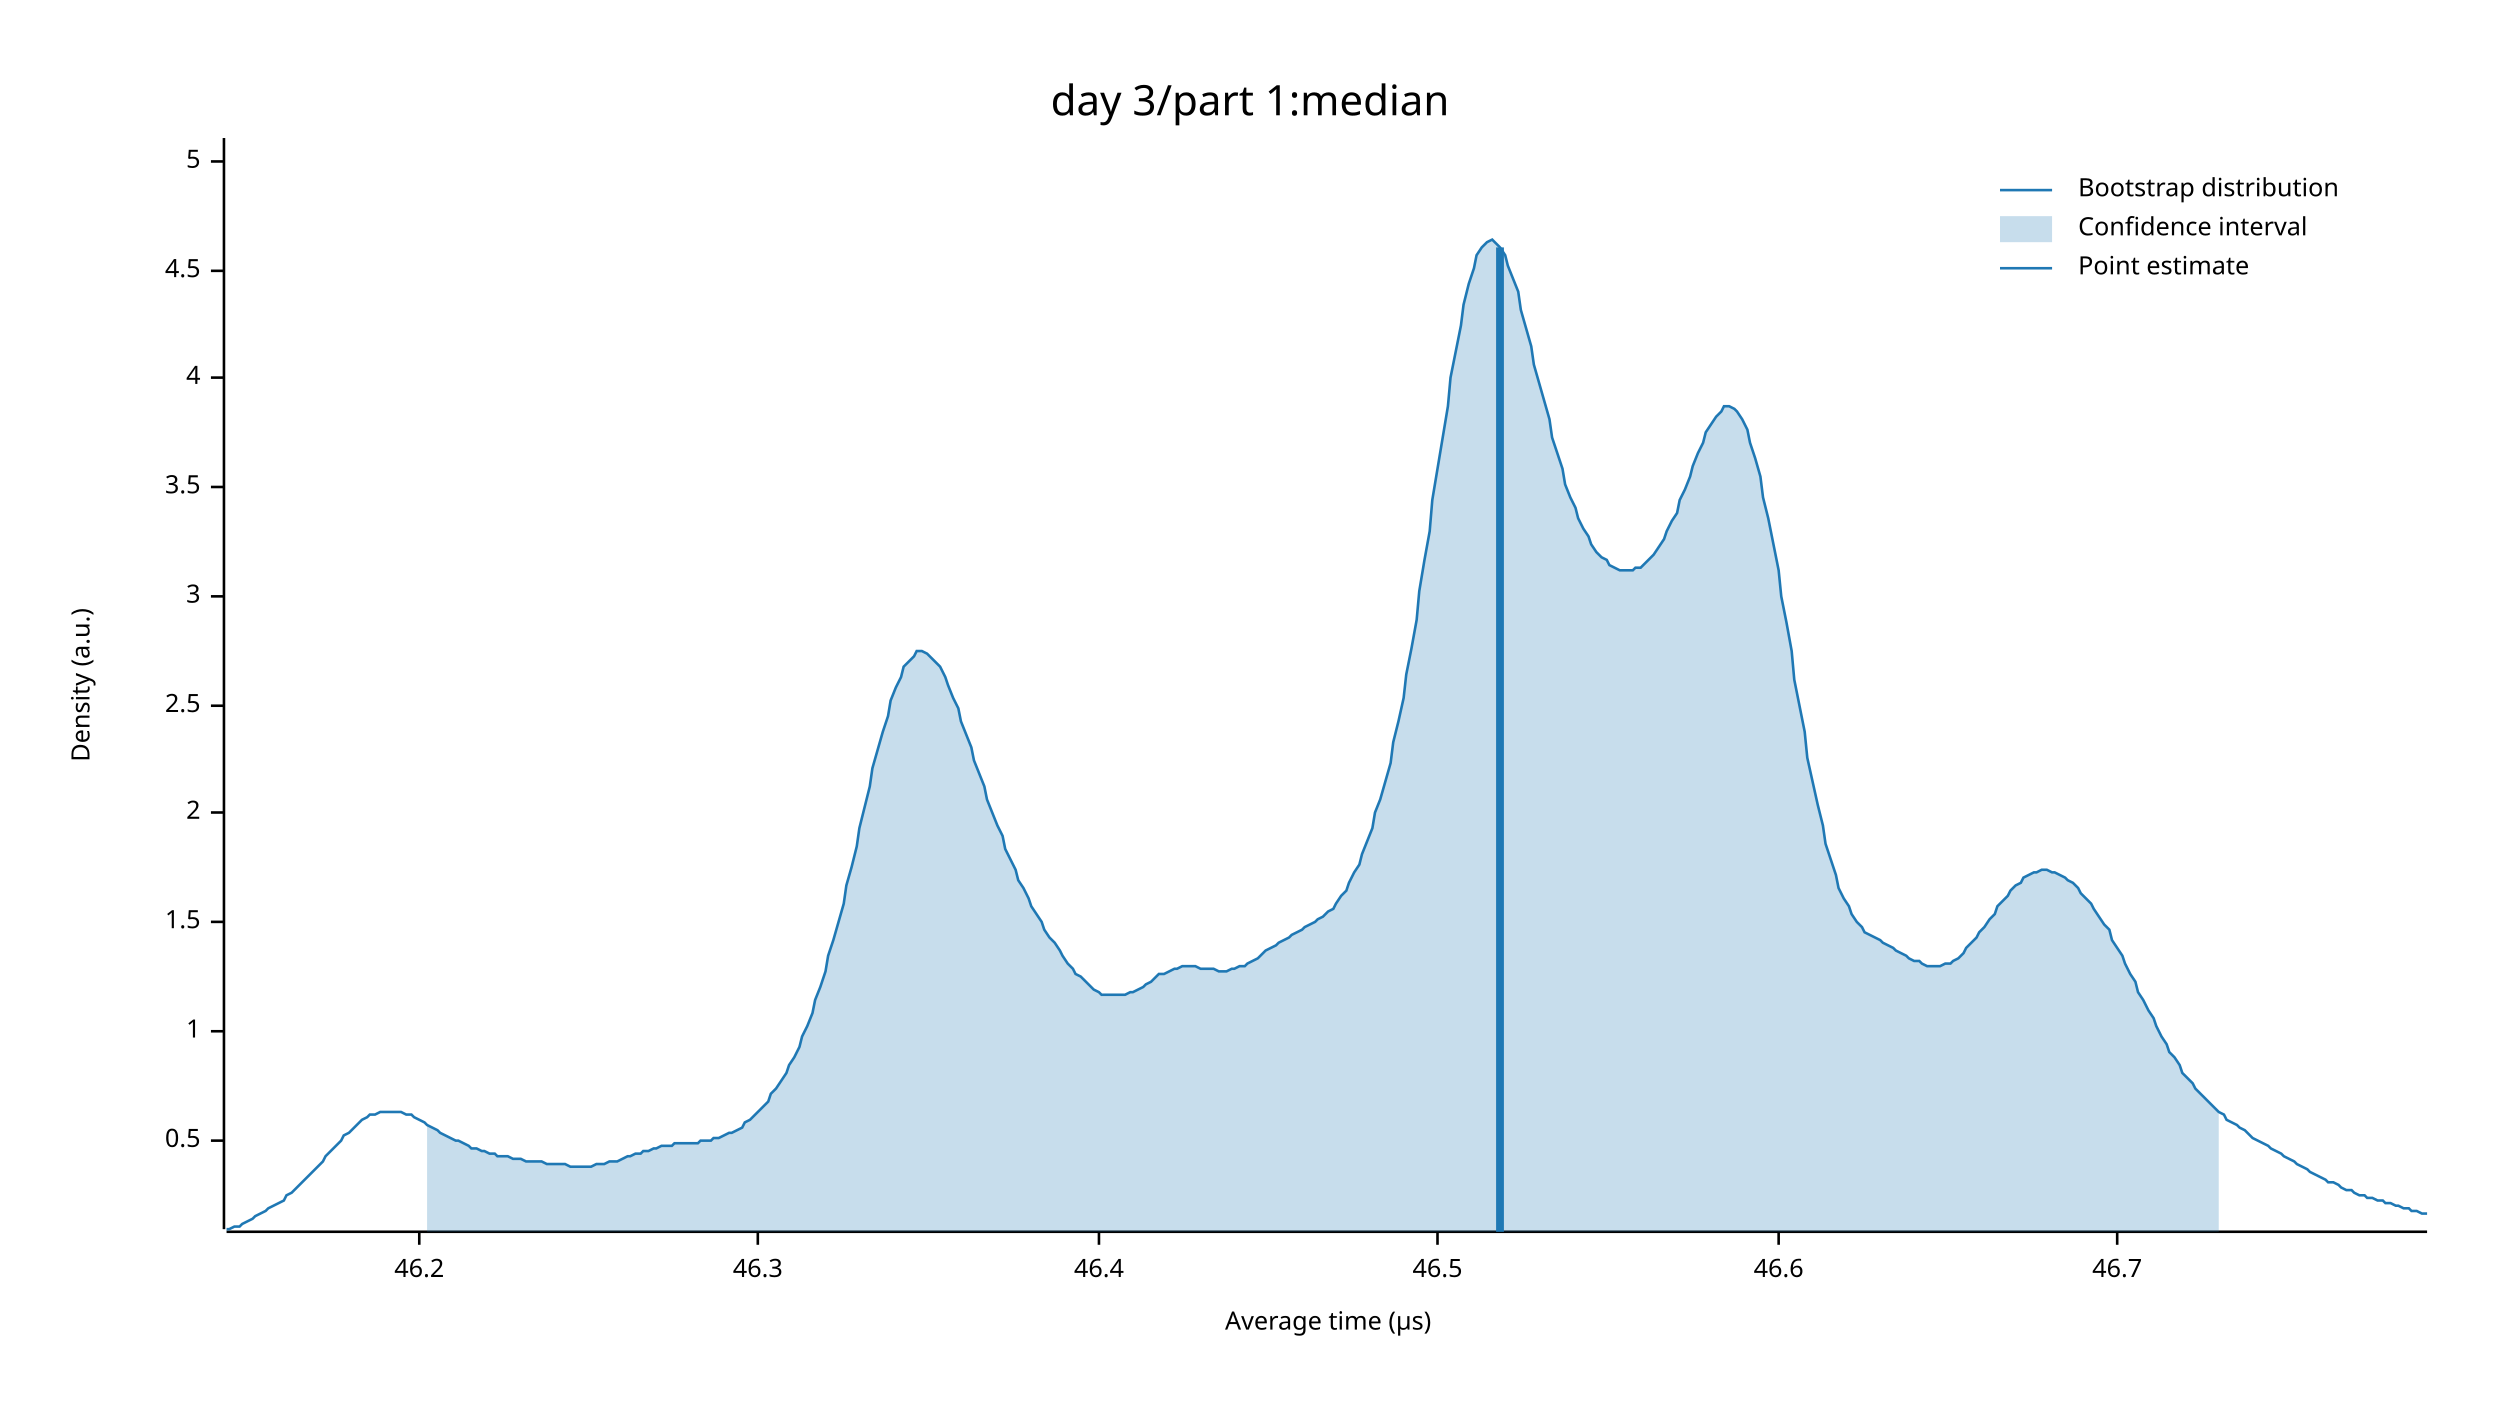
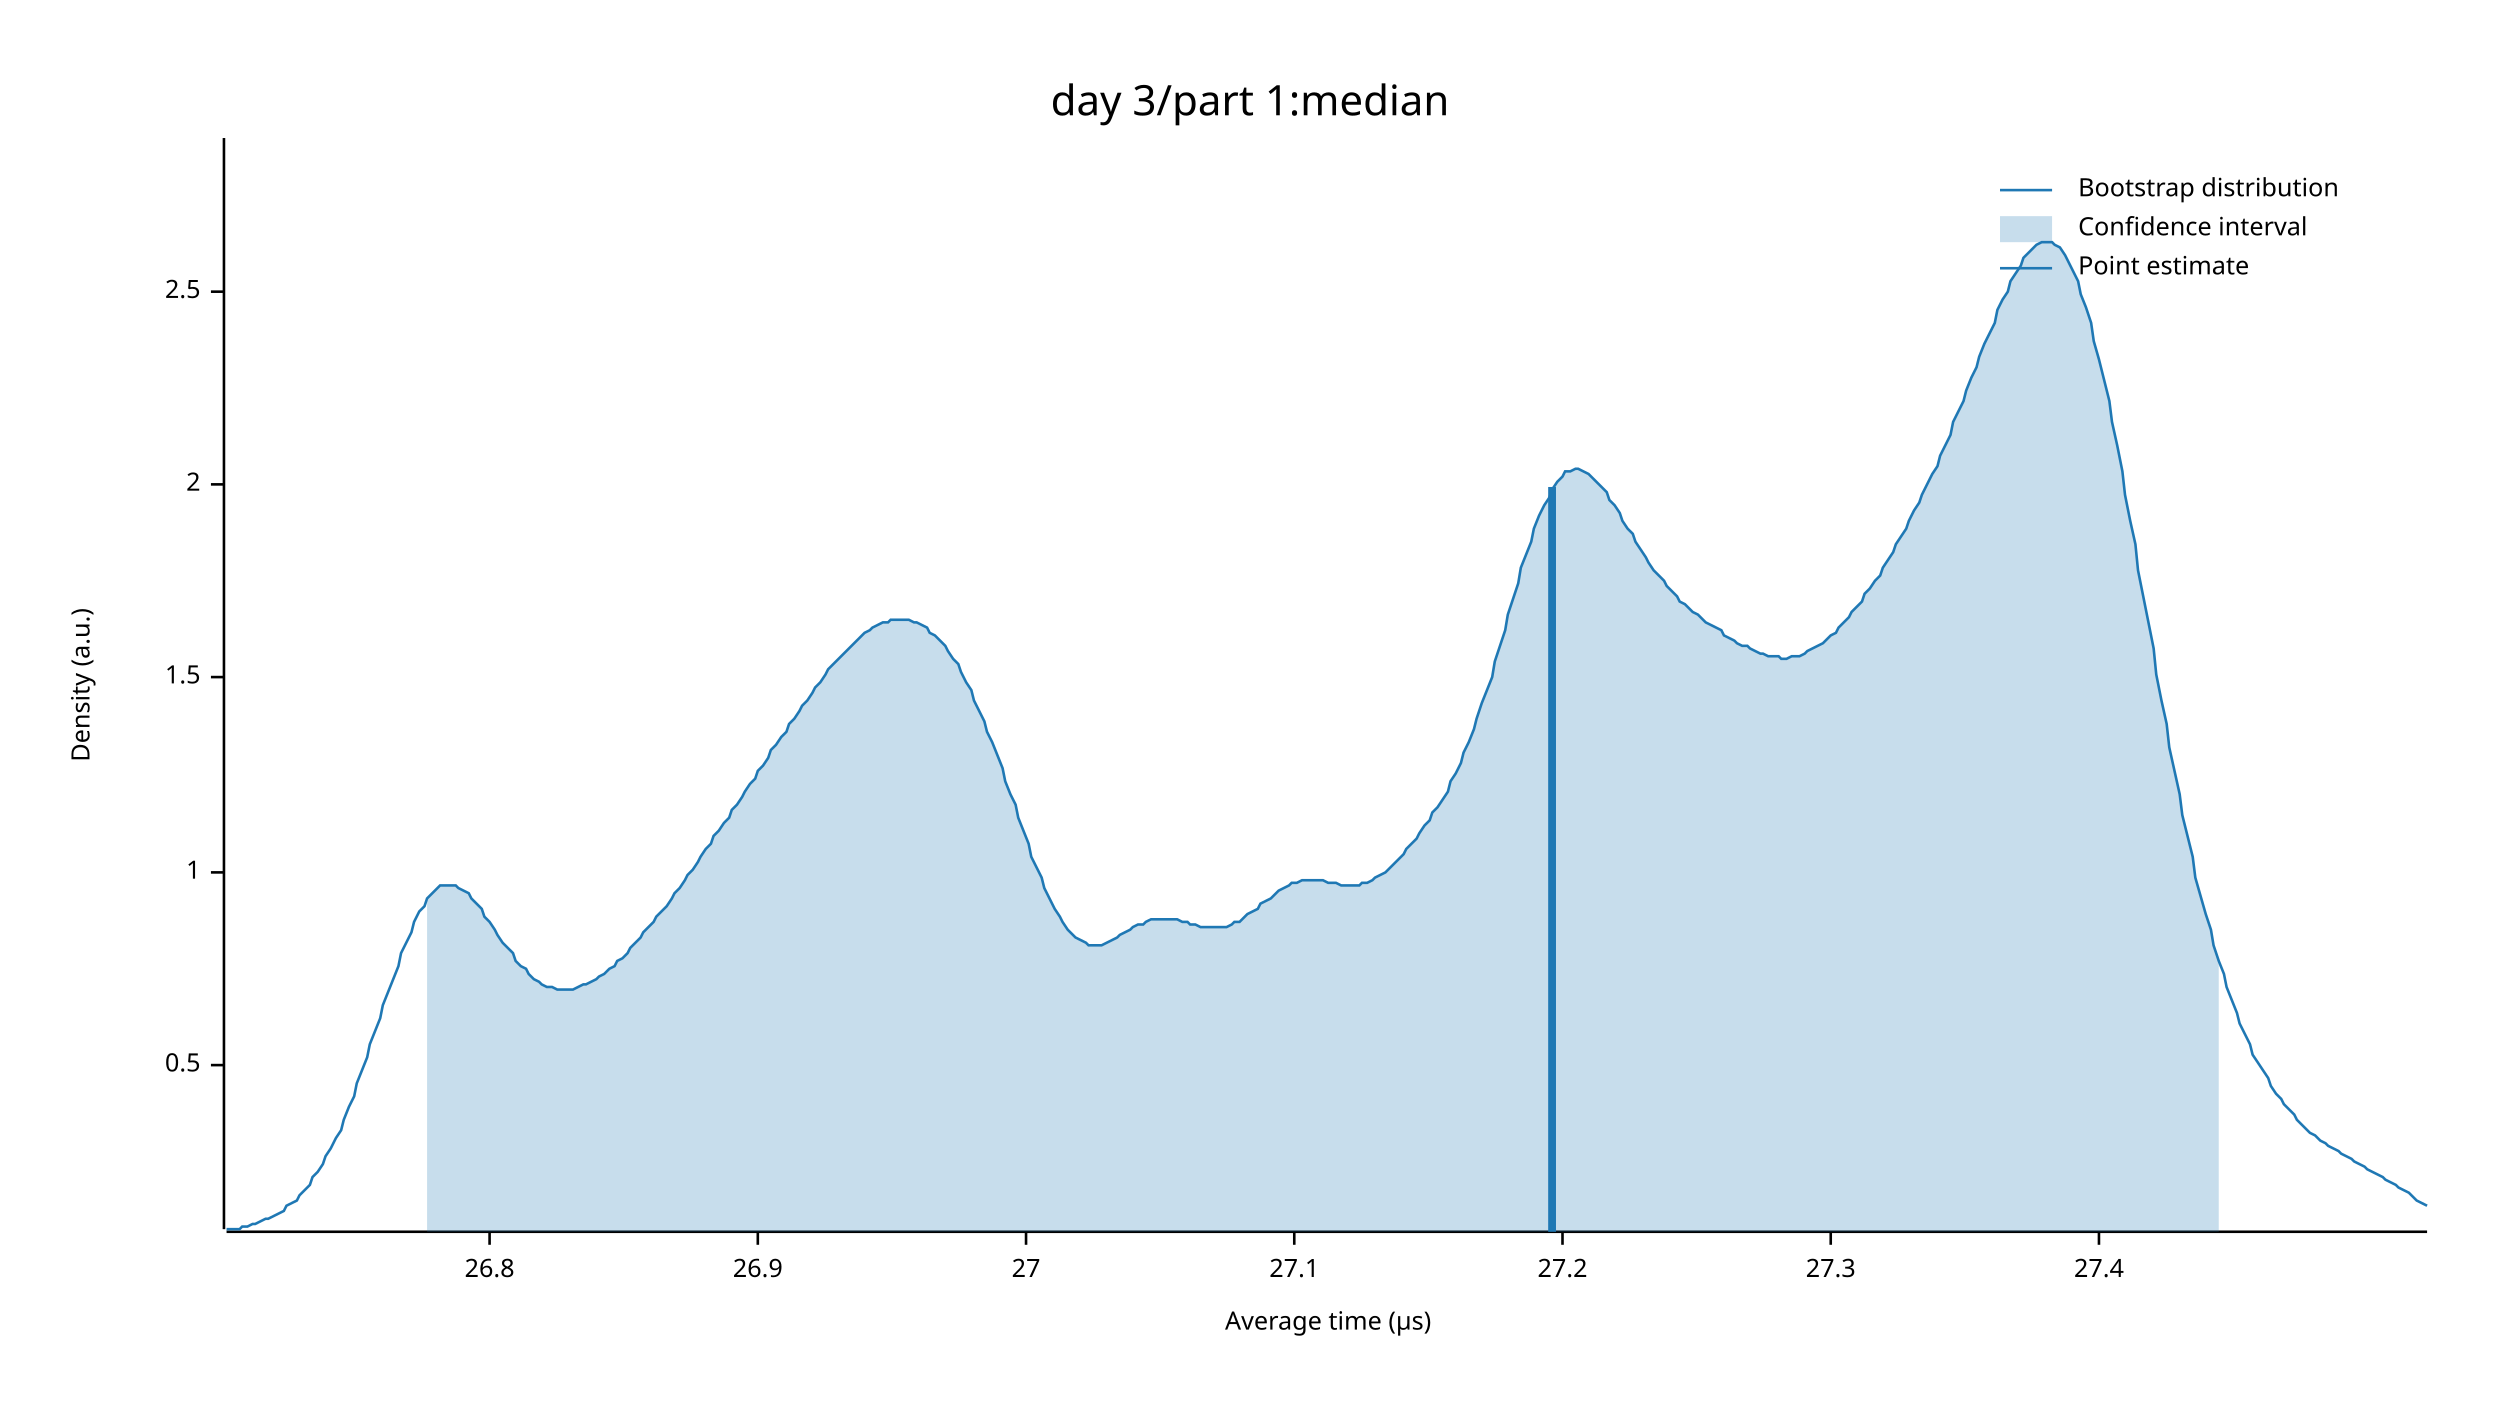
<svg xmlns="http://www.w3.org/2000/svg" width="960" height="540" viewBox="0 0 960 540">
  <text x="480" y="32" dy="0.76em" text-anchor="middle" font-family="sans-serif" font-size="16.129" opacity="1" fill="#000000">
day 3/part 1:median
</text>
  <text x="27" y="263" dy="0.76em" text-anchor="middle" font-family="sans-serif" font-size="9.677" opacity="1" fill="#000000" transform="rotate(270, 27, 263)">
Density (a.u.)
</text>
  <text x="510" y="513" dy="-0.5ex" text-anchor="middle" font-family="sans-serif" font-size="9.677" opacity="1" fill="#000000">
Average time (µs)
</text>
  <polyline fill="none" opacity="1" stroke="#000000" stroke-width="1" points="86,53 86,472 " />
-   <text x="77" y="438" dy="0.5ex" text-anchor="end" font-family="sans-serif" font-size="9.677" opacity="1" fill="#000000">
+   <text x="77" y="409" dy="0.5ex" text-anchor="end" font-family="sans-serif" font-size="9.677" opacity="1" fill="#000000">
0.5
</text>
-   <polyline fill="none" opacity="1" stroke="#000000" stroke-width="1" points="81,438 86,438 " />
-   <text x="77" y="396" dy="0.5ex" text-anchor="end" font-family="sans-serif" font-size="9.677" opacity="1" fill="#000000">
+   <polyline fill="none" opacity="1" stroke="#000000" stroke-width="1" points="81,409 86,409 " />
+   <text x="77" y="335" dy="0.5ex" text-anchor="end" font-family="sans-serif" font-size="9.677" opacity="1" fill="#000000">
1
</text>
-   <polyline fill="none" opacity="1" stroke="#000000" stroke-width="1" points="81,396 86,396 " />
-   <text x="77" y="354" dy="0.5ex" text-anchor="end" font-family="sans-serif" font-size="9.677" opacity="1" fill="#000000">
+   <polyline fill="none" opacity="1" stroke="#000000" stroke-width="1" points="81,335 86,335 " />
+   <text x="77" y="260" dy="0.5ex" text-anchor="end" font-family="sans-serif" font-size="9.677" opacity="1" fill="#000000">
1.5
</text>
-   <polyline fill="none" opacity="1" stroke="#000000" stroke-width="1" points="81,354 86,354 " />
-   <text x="77" y="312" dy="0.5ex" text-anchor="end" font-family="sans-serif" font-size="9.677" opacity="1" fill="#000000">
+   <polyline fill="none" opacity="1" stroke="#000000" stroke-width="1" points="81,260 86,260 " />
+   <text x="77" y="186" dy="0.5ex" text-anchor="end" font-family="sans-serif" font-size="9.677" opacity="1" fill="#000000">
2
</text>
-   <polyline fill="none" opacity="1" stroke="#000000" stroke-width="1" points="81,312 86,312 " />
-   <text x="77" y="271" dy="0.5ex" text-anchor="end" font-family="sans-serif" font-size="9.677" opacity="1" fill="#000000">
+   <polyline fill="none" opacity="1" stroke="#000000" stroke-width="1" points="81,186 86,186 " />
+   <text x="77" y="112" dy="0.5ex" text-anchor="end" font-family="sans-serif" font-size="9.677" opacity="1" fill="#000000">
2.5
</text>
-   <polyline fill="none" opacity="1" stroke="#000000" stroke-width="1" points="81,271 86,271 " />
-   <text x="77" y="229" dy="0.5ex" text-anchor="end" font-family="sans-serif" font-size="9.677" opacity="1" fill="#000000">
- 3
+   <polyline fill="none" opacity="1" stroke="#000000" stroke-width="1" points="81,112 86,112 " />
+   <polyline fill="none" opacity="1" stroke="#000000" stroke-width="1" points="87,473 932,473 " />
+   <text x="188" y="483" dy="0.76em" text-anchor="middle" font-family="sans-serif" font-size="9.677" opacity="1" fill="#000000">
+ 26.8
</text>
-   <polyline fill="none" opacity="1" stroke="#000000" stroke-width="1" points="81,229 86,229 " />
-   <text x="77" y="187" dy="0.5ex" text-anchor="end" font-family="sans-serif" font-size="9.677" opacity="1" fill="#000000">
- 3.5
- </text>
-   <polyline fill="none" opacity="1" stroke="#000000" stroke-width="1" points="81,187 86,187 " />
-   <text x="77" y="145" dy="0.5ex" text-anchor="end" font-family="sans-serif" font-size="9.677" opacity="1" fill="#000000">
- 4
- </text>
-   <polyline fill="none" opacity="1" stroke="#000000" stroke-width="1" points="81,145 86,145 " />
-   <text x="77" y="104" dy="0.5ex" text-anchor="end" font-family="sans-serif" font-size="9.677" opacity="1" fill="#000000">
- 4.5
- </text>
-   <polyline fill="none" opacity="1" stroke="#000000" stroke-width="1" points="81,104 86,104 " />
-   <text x="77" y="62" dy="0.5ex" text-anchor="end" font-family="sans-serif" font-size="9.677" opacity="1" fill="#000000">
- 5
- </text>
-   <polyline fill="none" opacity="1" stroke="#000000" stroke-width="1" points="81,62 86,62 " />
-   <polyline fill="none" opacity="1" stroke="#000000" stroke-width="1" points="87,473 932,473 " />
-   <text x="161" y="483" dy="0.76em" text-anchor="middle" font-family="sans-serif" font-size="9.677" opacity="1" fill="#000000">
- 46.2
- </text>
-   <polyline fill="none" opacity="1" stroke="#000000" stroke-width="1" points="161,473 161,478 " />
+   <polyline fill="none" opacity="1" stroke="#000000" stroke-width="1" points="188,473 188,478 " />
  <text x="291" y="483" dy="0.76em" text-anchor="middle" font-family="sans-serif" font-size="9.677" opacity="1" fill="#000000">
- 46.3
+ 26.9
</text>
  <polyline fill="none" opacity="1" stroke="#000000" stroke-width="1" points="291,473 291,478 " />
-   <text x="422" y="483" dy="0.76em" text-anchor="middle" font-family="sans-serif" font-size="9.677" opacity="1" fill="#000000">
- 46.4
+   <text x="394" y="483" dy="0.76em" text-anchor="middle" font-family="sans-serif" font-size="9.677" opacity="1" fill="#000000">
+ 27
</text>
-   <polyline fill="none" opacity="1" stroke="#000000" stroke-width="1" points="422,473 422,478 " />
-   <text x="552" y="483" dy="0.76em" text-anchor="middle" font-family="sans-serif" font-size="9.677" opacity="1" fill="#000000">
- 46.5
+   <polyline fill="none" opacity="1" stroke="#000000" stroke-width="1" points="394,473 394,478 " />
+   <text x="497" y="483" dy="0.76em" text-anchor="middle" font-family="sans-serif" font-size="9.677" opacity="1" fill="#000000">
+ 27.1
</text>
-   <polyline fill="none" opacity="1" stroke="#000000" stroke-width="1" points="552,473 552,478 " />
-   <text x="683" y="483" dy="0.76em" text-anchor="middle" font-family="sans-serif" font-size="9.677" opacity="1" fill="#000000">
- 46.6
+   <polyline fill="none" opacity="1" stroke="#000000" stroke-width="1" points="497,473 497,478 " />
+   <text x="600" y="483" dy="0.76em" text-anchor="middle" font-family="sans-serif" font-size="9.677" opacity="1" fill="#000000">
+ 27.2
</text>
-   <polyline fill="none" opacity="1" stroke="#000000" stroke-width="1" points="683,473 683,478 " />
-   <text x="813" y="483" dy="0.76em" text-anchor="middle" font-family="sans-serif" font-size="9.677" opacity="1" fill="#000000">
- 46.7
+   <polyline fill="none" opacity="1" stroke="#000000" stroke-width="1" points="600,473 600,478 " />
+   <text x="703" y="483" dy="0.76em" text-anchor="middle" font-family="sans-serif" font-size="9.677" opacity="1" fill="#000000">
+ 27.3
</text>
-   <polyline fill="none" opacity="1" stroke="#000000" stroke-width="1" points="813,473 813,478 " />
-   <polyline fill="none" opacity="1" stroke="#1F78B4" stroke-width="1" points="87,472 88,472 90,471 92,471 93,470 95,469 97,468 98,467 100,466 102,465 103,464 105,463 107,462 109,461 110,459 112,458 114,456 115,455 117,453 119,451 120,450 122,448 124,446 125,444 127,442 129,440 131,438 132,436 134,435 136,433 137,432 139,430 141,429 142,428 144,428 146,427 147,427 149,427 151,427 153,427 154,427 156,428 158,428 159,429 161,430 163,431 164,432 166,433 168,434 169,435 171,436 173,437 175,438 176,438 178,439 180,440 181,441 183,441 185,442 186,442 188,443 190,443 191,444 193,444 195,444 197,445 198,445 200,445 202,446 203,446 205,446 207,446 208,446 210,447 212,447 214,447 215,447 217,447 219,448 220,448 222,448 224,448 225,448 227,448 229,447 230,447 232,447 234,446 236,446 237,446 239,445 241,444 242,444 244,443 246,443 247,442 249,442 251,441 252,441 254,440 256,440 258,440 259,439 261,439 263,439 264,439 266,439 268,439 269,438 271,438 273,438 274,437 276,437 278,436 280,435 281,435 283,434 285,433 286,431 288,430 290,428 291,427 293,425 295,423 296,420 298,418 300,415 302,412 303,409 305,406 307,402 308,398 310,394 312,389 313,384 315,379 317,373 318,367 320,361 322,354 324,347 325,340 327,333 329,325 330,318 332,310 334,302 335,295 337,288 339,281 341,275 342,269 344,264 346,260 347,256 349,254 351,252 352,250 354,250 356,251 357,252 359,254 361,256 363,260 364,263 366,268 368,272 369,277 371,282 373,287 374,292 376,297 378,302 379,307 381,312 383,317 385,321 386,326 388,330 390,334 391,338 393,341 395,345 396,348 398,351 400,354 401,357 403,360 405,362 407,365 408,367 410,370 412,372 413,374 415,375 417,377 418,378 420,380 422,381 423,382 425,382 427,382 429,382 430,382 432,382 434,381 435,381 437,380 439,379 440,378 442,377 444,375 445,374 447,374 449,373 451,372 452,372 454,371 456,371 457,371 459,371 461,372 462,372 464,372 466,372 468,373 469,373 471,373 473,372 474,372 476,371 478,371 479,370 481,369 483,368 484,367 486,365 488,364 490,363 491,362 493,361 495,360 496,359 498,358 500,357 501,356 503,355 505,354 506,353 508,352 510,350 512,349 513,347 515,344 517,342 518,339 520,335 522,332 523,328 525,323 527,318 528,312 530,307 532,300 534,293 535,285 537,277 539,268 540,259 542,249 544,238 545,227 547,215 549,204 550,192 552,180 554,168 556,156 557,145 559,135 561,125 562,117 564,109 566,103 567,98 569,95 571,93 573,92 574,93 576,95 578,98 579,102 581,107 583,112 584,119 586,126 588,133 589,140 591,147 593,154 595,161 596,168 598,174 600,180 601,186 603,191 605,195 606,199 608,203 610,206 611,209 613,212 615,214 617,215 618,217 620,218 622,219 623,219 625,219 627,219 628,218 630,218 632,216 633,215 635,213 637,210 639,207 640,204 642,200 644,197 645,192 647,188 649,183 650,179 652,174 654,170 655,166 657,163 659,160 661,158 662,156 664,156 666,157 667,158 669,161 671,165 672,170 674,176 676,183 677,191 679,199 681,209 683,219 684,229 686,239 688,250 689,261 691,271 693,281 694,291 696,300 698,309 700,317 701,324 703,330 705,336 706,341 708,345 710,348 711,351 713,354 715,356 716,358 718,359 720,360 722,361 723,362 725,363 727,364 728,365 730,366 732,367 733,368 735,369 737,369 738,370 740,371 742,371 744,371 745,371 747,370 749,370 750,369 752,368 754,366 755,364 757,362 759,360 760,358 762,356 764,353 766,351 767,348 769,346 771,344 772,342 774,340 776,339 777,337 779,336 781,335 782,335 784,334 786,334 788,335 789,335 791,336 793,337 794,338 796,339 798,341 799,343 801,345 803,347 804,349 806,352 808,355 810,357 811,361 813,364 815,367 816,370 818,374 820,377 821,381 823,384 825,388 827,391 828,394 830,398 832,401 833,404 835,406 837,409 838,412 840,414 842,416 843,418 845,420 847,422 849,424 850,425 852,427 854,428 855,430 857,431 859,432 860,433 862,434 864,436 865,437 867,438 869,439 871,440 872,441 874,442 876,443 877,444 879,445 881,446 882,447 884,448 886,449 887,450 889,451 891,452 893,453 894,454 896,454 898,455 899,456 901,457 903,457 904,458 906,459 908,459 909,460 911,460 913,461 915,461 916,462 918,462 920,463 921,463 923,464 925,464 926,465 928,465 930,466 932,466 " />
-   <polygon opacity="0.25" fill="#1F78B4" points="164,432 166,433 168,434 169,435 171,436 173,437 175,438 176,438 178,439 180,440 181,441 183,441 185,442 186,442 188,443 190,443 191,444 193,444 195,444 197,445 198,445 200,445 202,446 203,446 205,446 207,446 208,446 210,447 212,447 214,447 215,447 217,447 219,448 220,448 222,448 224,448 225,448 227,448 229,447 230,447 232,447 234,446 236,446 237,446 239,445 241,444 242,444 244,443 246,443 247,442 249,442 251,441 252,441 254,440 256,440 258,440 259,439 261,439 263,439 264,439 266,439 268,439 269,438 271,438 273,438 274,437 276,437 278,436 280,435 281,435 283,434 285,433 286,431 288,430 290,428 291,427 293,425 295,423 296,420 298,418 300,415 302,412 303,409 305,406 307,402 308,398 310,394 312,389 313,384 315,379 317,373 318,367 320,361 322,354 324,347 325,340 327,333 329,325 330,318 332,310 334,302 335,295 337,288 339,281 341,275 342,269 344,264 346,260 347,256 349,254 351,252 352,250 354,250 356,251 357,252 359,254 361,256 363,260 364,263 366,268 368,272 369,277 371,282 373,287 374,292 376,297 378,302 379,307 381,312 383,317 385,321 386,326 388,330 390,334 391,338 393,341 395,345 396,348 398,351 400,354 401,357 403,360 405,362 407,365 408,367 410,370 412,372 413,374 415,375 417,377 418,378 420,380 422,381 423,382 425,382 427,382 429,382 430,382 432,382 434,381 435,381 437,380 439,379 440,378 442,377 444,375 445,374 447,374 449,373 451,372 452,372 454,371 456,371 457,371 459,371 461,372 462,372 464,372 466,372 468,373 469,373 471,373 473,372 474,372 476,371 478,371 479,370 481,369 483,368 484,367 486,365 488,364 490,363 491,362 493,361 495,360 496,359 498,358 500,357 501,356 503,355 505,354 506,353 508,352 510,350 512,349 513,347 515,344 517,342 518,339 520,335 522,332 523,328 525,323 527,318 528,312 530,307 532,300 534,293 535,285 537,277 539,268 540,259 542,249 544,238 545,227 547,215 549,204 550,192 552,180 554,168 556,156 557,145 559,135 561,125 562,117 564,109 566,103 567,98 569,95 571,93 573,92 574,93 576,95 578,98 579,102 581,107 583,112 584,119 586,126 588,133 589,140 591,147 593,154 595,161 596,168 598,174 600,180 601,186 603,191 605,195 606,199 608,203 610,206 611,209 613,212 615,214 617,215 618,217 620,218 622,219 623,219 625,219 627,219 628,218 630,218 632,216 633,215 635,213 637,210 639,207 640,204 642,200 644,197 645,192 647,188 649,183 650,179 652,174 654,170 655,166 657,163 659,160 661,158 662,156 664,156 666,157 667,158 669,161 671,165 672,170 674,176 676,183 677,191 679,199 681,209 683,219 684,229 686,239 688,250 689,261 691,271 693,281 694,291 696,300 698,309 700,317 701,324 703,330 705,336 706,341 708,345 710,348 711,351 713,354 715,356 716,358 718,359 720,360 722,361 723,362 725,363 727,364 728,365 730,366 732,367 733,368 735,369 737,369 738,370 740,371 742,371 744,371 745,371 747,370 749,370 750,369 752,368 754,366 755,364 757,362 759,360 760,358 762,356 764,353 766,351 767,348 769,346 771,344 772,342 774,340 776,339 777,337 779,336 781,335 782,335 784,334 786,334 788,335 789,335 791,336 793,337 794,338 796,339 798,341 799,343 801,345 803,347 804,349 806,352 808,355 810,357 811,361 813,364 815,367 816,370 818,374 820,377 821,381 823,384 825,388 827,391 828,394 830,398 832,401 833,404 835,406 837,409 838,412 840,414 842,416 843,418 845,420 847,422 849,424 850,425 852,427 852,473 164,473 " />
-   <polyline fill="none" opacity="1" stroke="#1F78B4" stroke-width="3" points="576,473 576,95 " />
+   <polyline fill="none" opacity="1" stroke="#000000" stroke-width="1" points="703,473 703,478 " />
+   <text x="806" y="483" dy="0.76em" text-anchor="middle" font-family="sans-serif" font-size="9.677" opacity="1" fill="#000000">
+ 27.4
+ </text>
+   <polyline fill="none" opacity="1" stroke="#000000" stroke-width="1" points="806,473 806,478 " />
+   <polyline fill="none" opacity="1" stroke="#1F78B4" stroke-width="1" points="87,472 88,472 90,472 92,472 93,471 95,471 97,470 98,470 100,469 102,468 103,468 105,467 107,466 109,465 110,463 112,462 114,461 115,459 117,457 119,455 120,452 122,450 124,447 125,444 127,441 129,437 131,434 132,430 134,425 136,421 137,416 139,411 141,406 142,401 144,396 146,391 147,386 149,381 151,376 153,371 154,366 156,362 158,358 159,354 161,350 163,348 164,345 166,343 168,341 169,340 171,340 173,340 175,340 176,341 178,342 180,343 181,345 183,347 185,349 186,352 188,354 190,357 191,359 193,362 195,364 197,366 198,369 200,371 202,372 203,374 205,376 207,377 208,378 210,379 212,379 214,380 215,380 217,380 219,380 220,380 222,379 224,378 225,378 227,377 229,376 230,375 232,374 234,372 236,371 237,369 239,368 241,366 242,364 244,362 246,360 247,358 249,356 251,354 252,352 254,350 256,348 258,345 259,343 261,341 263,338 264,336 266,334 268,331 269,329 271,326 273,324 274,321 276,319 278,316 280,314 281,311 283,309 285,306 286,304 288,301 290,299 291,296 293,294 295,291 296,288 298,286 300,283 302,281 303,278 305,276 307,273 308,271 310,269 312,266 313,264 315,262 317,259 318,257 320,255 322,253 324,251 325,250 327,248 329,246 330,245 332,243 334,242 335,241 337,240 339,239 341,239 342,238 344,238 346,238 347,238 349,238 351,239 352,239 354,240 356,241 357,243 359,244 361,246 363,248 364,250 366,253 368,255 369,258 371,262 373,265 374,269 376,273 378,277 379,281 381,285 383,290 385,295 386,300 388,305 390,309 391,314 393,319 395,324 396,329 398,333 400,337 401,341 403,345 405,349 407,352 408,354 410,357 412,359 413,360 415,361 417,362 418,363 420,363 422,363 423,363 425,362 427,361 429,360 430,359 432,358 434,357 435,356 437,355 439,355 440,354 442,353 444,353 445,353 447,353 449,353 451,353 452,353 454,354 456,354 457,355 459,355 461,356 462,356 464,356 466,356 468,356 469,356 471,356 473,355 474,354 476,354 478,352 479,351 481,350 483,349 484,347 486,346 488,345 490,343 491,342 493,341 495,340 496,339 498,339 500,338 501,338 503,338 505,338 506,338 508,338 510,339 512,339 513,339 515,340 517,340 518,340 520,340 522,340 523,339 525,339 527,338 528,337 530,336 532,335 534,333 535,332 537,330 539,328 540,326 542,324 544,322 545,320 547,317 549,315 550,312 552,310 554,307 556,304 557,300 559,297 561,293 562,289 564,285 566,280 567,276 569,270 571,265 573,260 574,254 576,248 578,242 579,236 581,230 583,224 584,218 586,213 588,208 589,203 591,198 593,194 595,191 596,188 598,185 600,183 601,181 603,181 605,180 606,180 608,181 610,182 611,183 613,185 615,187 617,189 618,192 620,194 622,197 623,200 625,203 627,205 628,208 630,211 632,214 633,216 635,219 637,221 639,223 640,225 642,227 644,229 645,231 647,232 649,234 650,235 652,236 654,238 655,239 657,240 659,241 661,242 662,244 664,245 666,246 667,247 669,248 671,248 672,249 674,250 676,251 677,251 679,252 681,252 683,252 684,253 686,253 688,252 689,252 691,252 693,251 694,250 696,249 698,248 700,247 701,246 703,244 705,243 706,241 708,239 710,237 711,235 713,233 715,231 716,228 718,226 720,223 722,221 723,218 725,215 727,212 728,209 730,206 732,203 733,200 735,196 737,193 738,190 740,186 742,182 744,179 745,175 747,171 749,167 750,162 752,158 754,154 755,150 757,145 759,141 760,137 762,132 764,128 766,124 767,119 769,115 771,112 772,108 774,105 776,102 777,99 779,97 781,95 782,94 784,93 786,93 788,93 789,94 791,95 793,98 794,100 796,104 798,108 799,113 801,118 803,124 804,131 806,138 808,146 810,154 811,162 813,171 815,181 816,190 818,200 820,209 821,219 823,229 825,239 827,249 828,259 830,269 832,278 833,287 835,296 837,305 838,313 840,321 842,329 843,337 845,344 847,351 849,357 850,363 852,369 854,374 855,379 857,384 859,389 860,393 862,397 864,401 865,405 867,408 869,411 871,414 872,417 874,420 876,422 877,424 879,426 881,428 882,430 884,432 886,434 887,435 889,436 891,438 893,439 894,440 896,441 898,442 899,443 901,444 903,445 904,446 906,447 908,448 909,449 911,450 913,451 915,452 916,453 918,454 920,455 921,456 923,457 925,458 926,459 928,461 930,462 932,463 " />
+   <polygon opacity="0.25" fill="#1F78B4" points="164,345 166,343 168,341 169,340 171,340 173,340 175,340 176,341 178,342 180,343 181,345 183,347 185,349 186,352 188,354 190,357 191,359 193,362 195,364 197,366 198,369 200,371 202,372 203,374 205,376 207,377 208,378 210,379 212,379 214,380 215,380 217,380 219,380 220,380 222,379 224,378 225,378 227,377 229,376 230,375 232,374 234,372 236,371 237,369 239,368 241,366 242,364 244,362 246,360 247,358 249,356 251,354 252,352 254,350 256,348 258,345 259,343 261,341 263,338 264,336 266,334 268,331 269,329 271,326 273,324 274,321 276,319 278,316 280,314 281,311 283,309 285,306 286,304 288,301 290,299 291,296 293,294 295,291 296,288 298,286 300,283 302,281 303,278 305,276 307,273 308,271 310,269 312,266 313,264 315,262 317,259 318,257 320,255 322,253 324,251 325,250 327,248 329,246 330,245 332,243 334,242 335,241 337,240 339,239 341,239 342,238 344,238 346,238 347,238 349,238 351,239 352,239 354,240 356,241 357,243 359,244 361,246 363,248 364,250 366,253 368,255 369,258 371,262 373,265 374,269 376,273 378,277 379,281 381,285 383,290 385,295 386,300 388,305 390,309 391,314 393,319 395,324 396,329 398,333 400,337 401,341 403,345 405,349 407,352 408,354 410,357 412,359 413,360 415,361 417,362 418,363 420,363 422,363 423,363 425,362 427,361 429,360 430,359 432,358 434,357 435,356 437,355 439,355 440,354 442,353 444,353 445,353 447,353 449,353 451,353 452,353 454,354 456,354 457,355 459,355 461,356 462,356 464,356 466,356 468,356 469,356 471,356 473,355 474,354 476,354 478,352 479,351 481,350 483,349 484,347 486,346 488,345 490,343 491,342 493,341 495,340 496,339 498,339 500,338 501,338 503,338 505,338 506,338 508,338 510,339 512,339 513,339 515,340 517,340 518,340 520,340 522,340 523,339 525,339 527,338 528,337 530,336 532,335 534,333 535,332 537,330 539,328 540,326 542,324 544,322 545,320 547,317 549,315 550,312 552,310 554,307 556,304 557,300 559,297 561,293 562,289 564,285 566,280 567,276 569,270 571,265 573,260 574,254 576,248 578,242 579,236 581,230 583,224 584,218 586,213 588,208 589,203 591,198 593,194 595,191 596,188 598,185 600,183 601,181 603,181 605,180 606,180 608,181 610,182 611,183 613,185 615,187 617,189 618,192 620,194 622,197 623,200 625,203 627,205 628,208 630,211 632,214 633,216 635,219 637,221 639,223 640,225 642,227 644,229 645,231 647,232 649,234 650,235 652,236 654,238 655,239 657,240 659,241 661,242 662,244 664,245 666,246 667,247 669,248 671,248 672,249 674,250 676,251 677,251 679,252 681,252 683,252 684,253 686,253 688,252 689,252 691,252 693,251 694,250 696,249 698,248 700,247 701,246 703,244 705,243 706,241 708,239 710,237 711,235 713,233 715,231 716,228 718,226 720,223 722,221 723,218 725,215 727,212 728,209 730,206 732,203 733,200 735,196 737,193 738,190 740,186 742,182 744,179 745,175 747,171 749,167 750,162 752,158 754,154 755,150 757,145 759,141 760,137 762,132 764,128 766,124 767,119 769,115 771,112 772,108 774,105 776,102 777,99 779,97 781,95 782,94 784,93 786,93 788,93 789,94 791,95 793,98 794,100 796,104 798,108 799,113 801,118 803,124 804,131 806,138 808,146 810,154 811,162 813,171 815,181 816,190 818,200 820,209 821,219 823,229 825,239 827,249 828,259 830,269 832,278 833,287 835,296 837,305 838,313 840,321 842,329 843,337 845,344 847,351 849,357 850,363 852,369 852,473 164,473 " />
+   <polyline fill="none" opacity="1" stroke="#1F78B4" stroke-width="3" points="596,473 596,187 " />
  <text x="798" y="68" dy="0.76em" text-anchor="start" font-family="sans-serif" font-size="9.677" opacity="1" fill="#000000">
Bootstrap distribution
</text>
  <text x="798" y="83" dy="0.76em" text-anchor="start" font-family="sans-serif" font-size="9.677" opacity="1" fill="#000000">
Confidence interval
</text>
  <text x="798" y="98" dy="0.76em" text-anchor="start" font-family="sans-serif" font-size="9.677" opacity="1" fill="#000000">
Point estimate
</text>
  <polyline fill="none" opacity="1" stroke="#1F78B4" stroke-width="1" points="768,73 788,73 " />
  <rect x="768" y="83" width="20" height="10" opacity="0.25" fill="#1F78B4" stroke="none" />
  <polyline fill="none" opacity="1" stroke="#1F78B4" stroke-width="1" points="768,103 788,103 " />
</svg>
